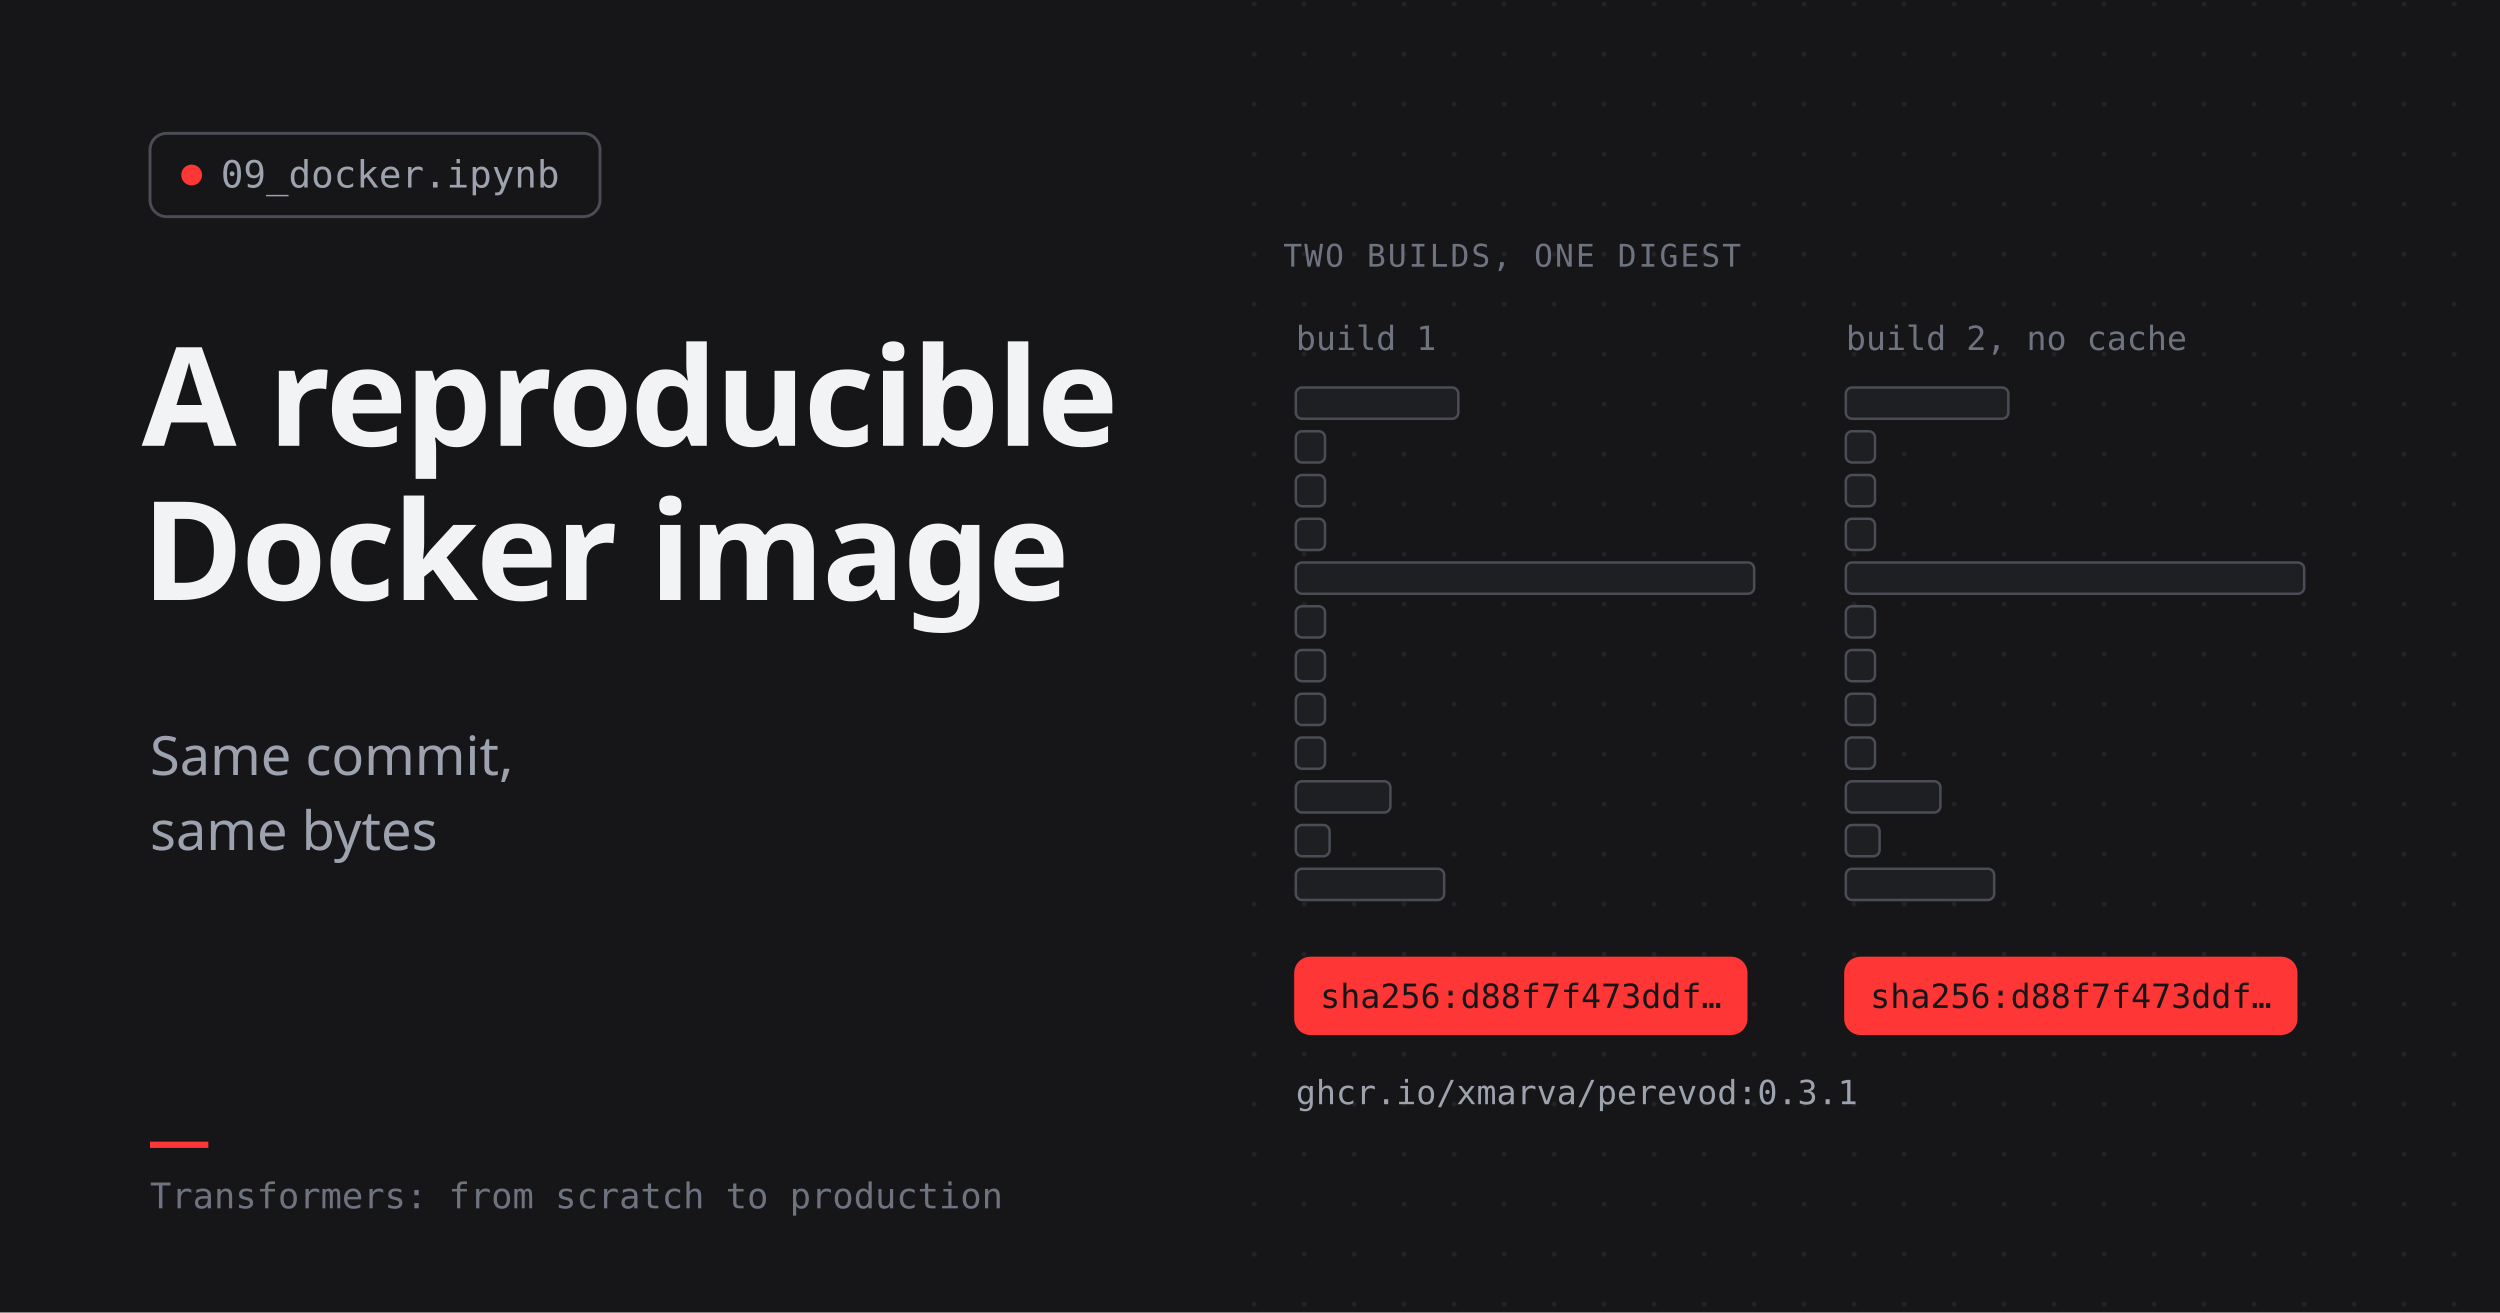
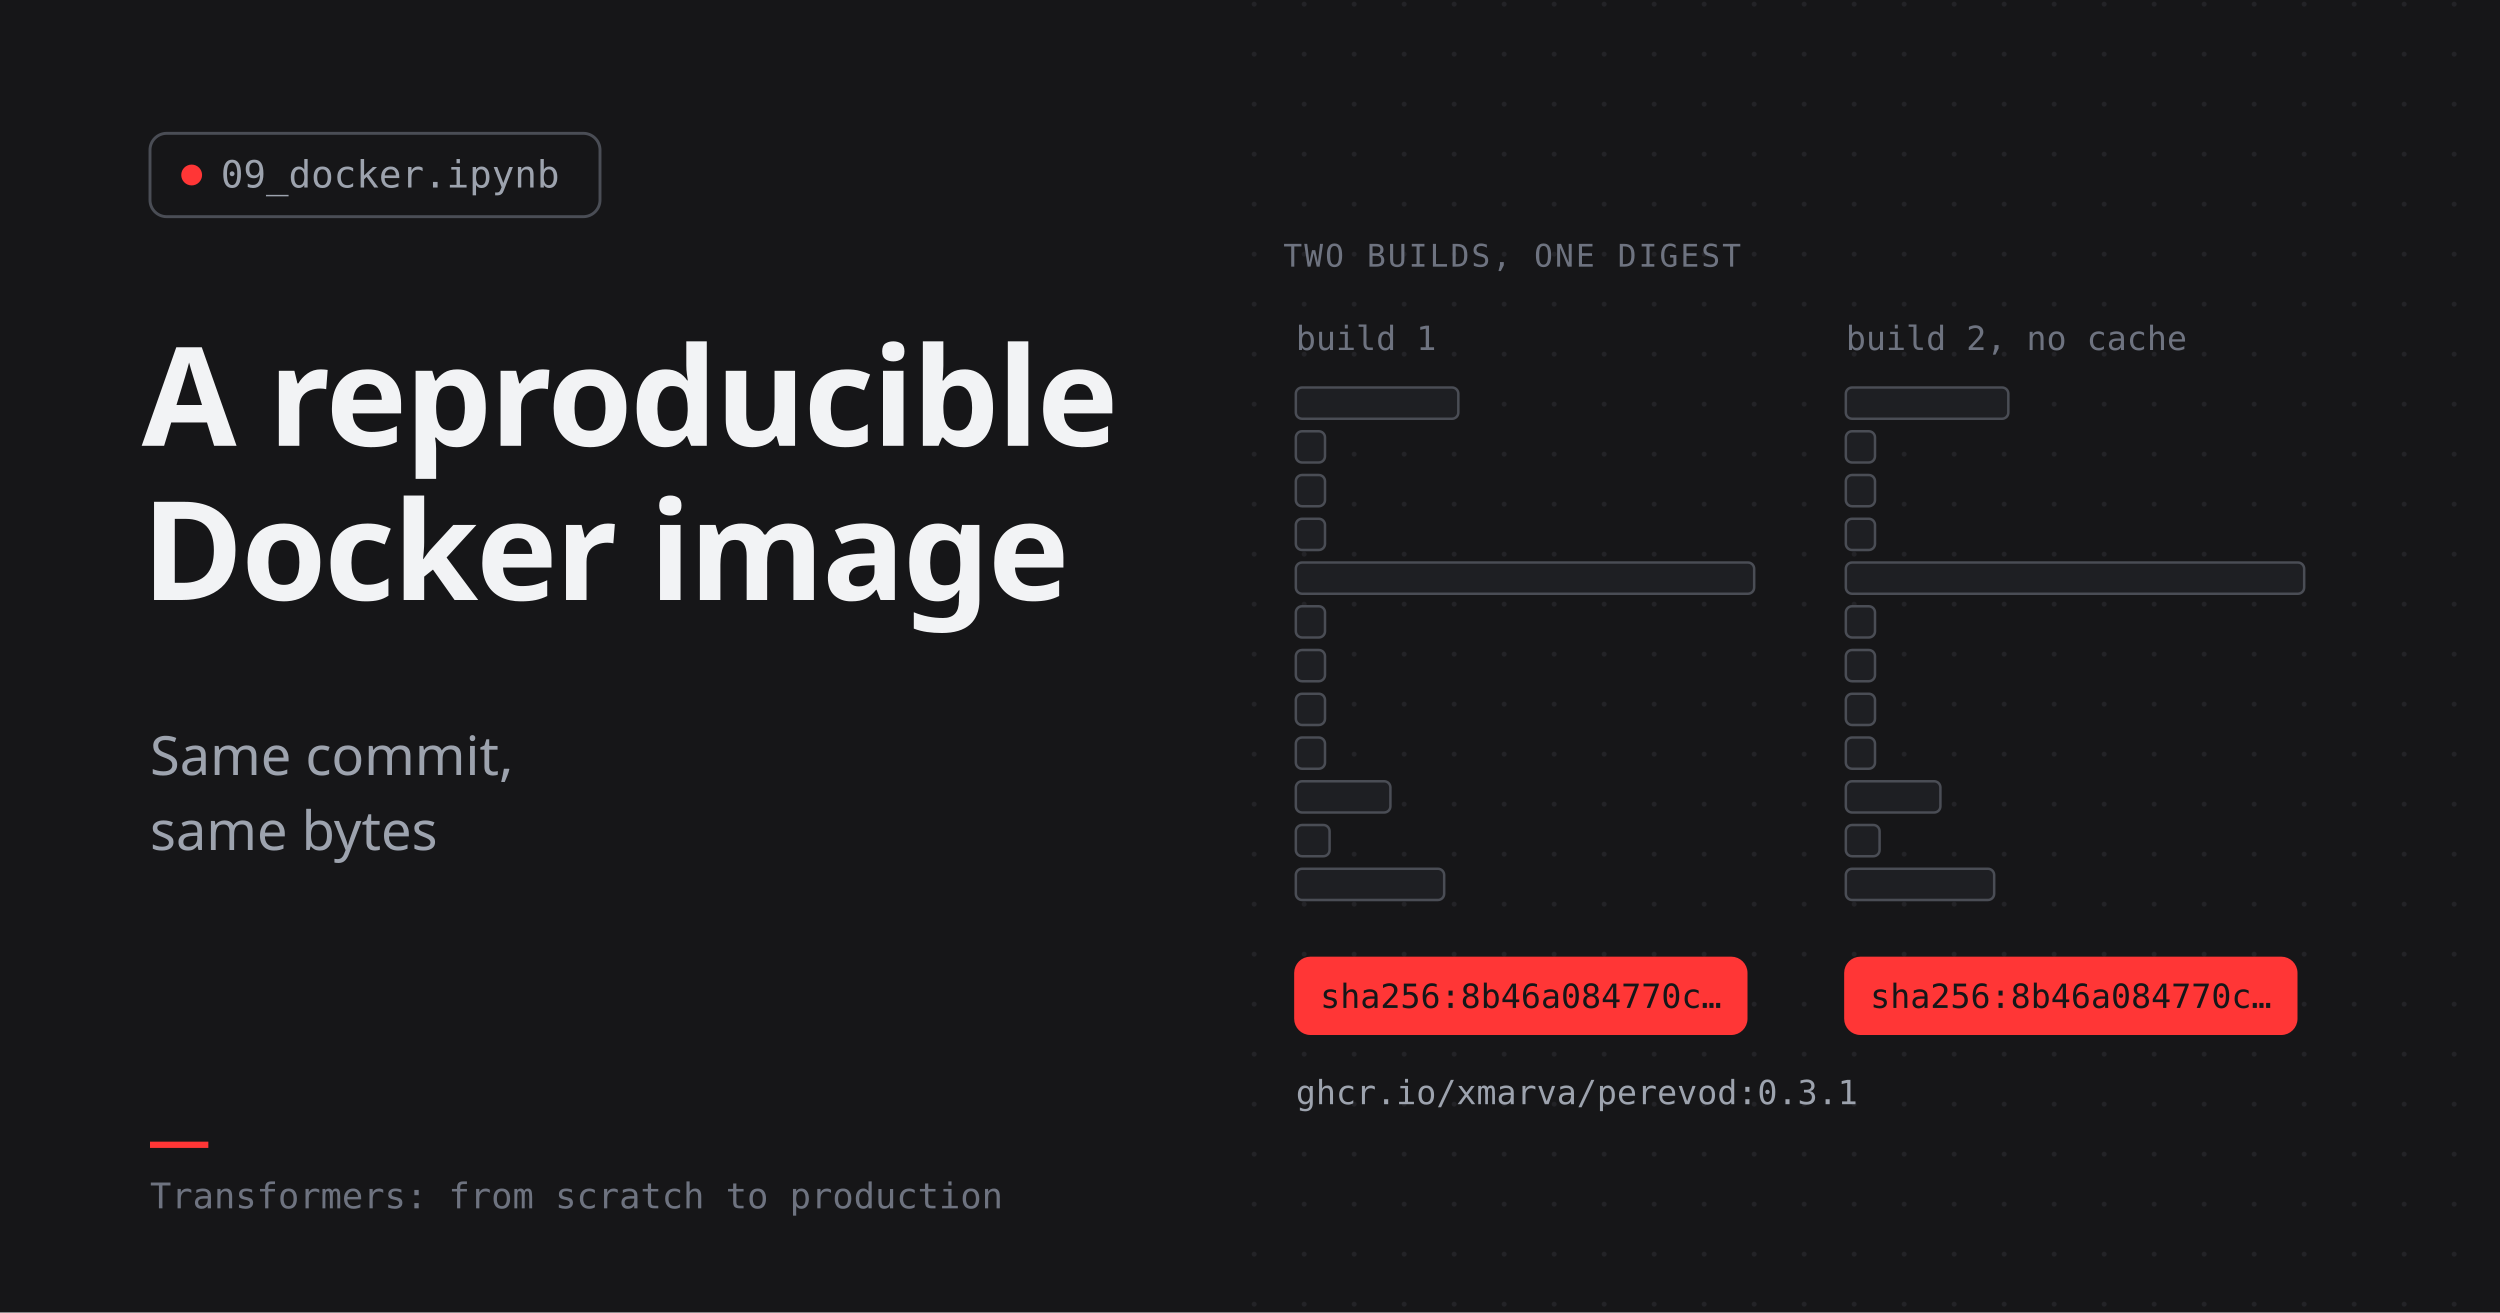
<svg xmlns="http://www.w3.org/2000/svg" viewBox="0 0 1200 630" width="1200" height="630">
  <defs>
    <pattern id="dots" width="24" height="24" patternUnits="userSpaceOnUse">
      <circle cx="2" cy="2" r="1.2" fill="#232327" />
    </pattern>
  </defs>
  <rect width="1200" height="630" fill="#161618" />
  <rect x="600" width="600" height="630" fill="url(#dots)" />
  <rect x="72" y="64" width="216" height="40" rx="8" fill="none" stroke="#4A4D55" stroke-width="1.4" />
  <circle cx="92" cy="84" r="5" fill="#FF3636" />
  <text x="106.0" y="90.0" font-family="'IBM Plex Mono', monospace" font-size="18" font-weight="400" fill="#9DA3AE" text-anchor="start">09_docker.ipynb</text>
  <text x="68.0" y="214.0" font-family="'IBM Plex Sans', sans-serif" font-size="66" font-weight="600" fill="#F2F3F5" text-anchor="start" letter-spacing="-1">A reproducible</text>
  <text x="68.0" y="288.0" font-family="'IBM Plex Sans', sans-serif" font-size="66" font-weight="600" fill="#F2F3F5" text-anchor="start" letter-spacing="-1">Docker image</text>
  <text x="72.0" y="372.0" font-family="'IBM Plex Sans', sans-serif" font-size="26" font-weight="400" fill="#9DA3AE" text-anchor="start">Same commit,</text>
  <text x="72.0" y="408.0" font-family="'IBM Plex Sans', sans-serif" font-size="26" font-weight="400" fill="#9DA3AE" text-anchor="start">same bytes</text>
  <rect x="72" y="548" width="28" height="3" fill="#FF3636" />
  <text x="72.0" y="580.0" font-family="'IBM Plex Mono', monospace" font-size="17" font-weight="400" fill="#6E7380" text-anchor="start">Transformers: from scratch to production</text>
  <text x="616.0" y="128.0" font-family="'IBM Plex Mono', monospace" font-size="15" font-weight="400" fill="#6E7380" text-anchor="start" letter-spacing="1">TWO BUILDS, ONE DIGEST</text>
  <text x="622.0" y="168.0" font-family="'IBM Plex Mono', monospace" font-size="16" font-weight="400" fill="#6E7380" text-anchor="start">build 1</text>
  <rect x="622.0" y="186.0" width="78.0" height="15" rx="3" fill="#1E1F23" stroke="#4A4D55" stroke-width="1.2" />
  <rect x="622.0" y="207.0" width="14.0" height="15" rx="3" fill="#1E1F23" stroke="#4A4D55" stroke-width="1.2" />
  <rect x="622.0" y="228.0" width="14.0" height="15" rx="3" fill="#1E1F23" stroke="#4A4D55" stroke-width="1.2" />
  <rect x="622.0" y="249.0" width="14.0" height="15" rx="3" fill="#1E1F23" stroke="#4A4D55" stroke-width="1.2" />
  <rect x="622.0" y="270.0" width="220.0" height="15" rx="3" fill="#1E1F23" stroke="#4A4D55" stroke-width="1.2" />
  <rect x="622.0" y="291.0" width="14.0" height="15" rx="3" fill="#1E1F23" stroke="#4A4D55" stroke-width="1.2" />
  <rect x="622.0" y="312.0" width="14.0" height="15" rx="3" fill="#1E1F23" stroke="#4A4D55" stroke-width="1.2" />
  <rect x="622.0" y="333.0" width="14.0" height="15" rx="3" fill="#1E1F23" stroke="#4A4D55" stroke-width="1.2" />
  <rect x="622.0" y="354.0" width="14.0" height="15" rx="3" fill="#1E1F23" stroke="#4A4D55" stroke-width="1.2" />
  <rect x="622.0" y="375.0" width="45.4" height="15" rx="3" fill="#1E1F23" stroke="#4A4D55" stroke-width="1.2" />
  <rect x="622.0" y="396.0" width="16.2" height="15" rx="3" fill="#1E1F23" stroke="#4A4D55" stroke-width="1.2" />
  <rect x="622.0" y="417.0" width="71.2" height="15" rx="3" fill="#1E1F23" stroke="#4A4D55" stroke-width="1.2" />
  <text x="886.0" y="168.0" font-family="'IBM Plex Mono', monospace" font-size="16" font-weight="400" fill="#6E7380" text-anchor="start">build 2, no cache</text>
  <rect x="886.0" y="186.0" width="78.0" height="15" rx="3" fill="#1E1F23" stroke="#4A4D55" stroke-width="1.2" />
  <rect x="886.0" y="207.0" width="14.0" height="15" rx="3" fill="#1E1F23" stroke="#4A4D55" stroke-width="1.2" />
  <rect x="886.0" y="228.0" width="14.0" height="15" rx="3" fill="#1E1F23" stroke="#4A4D55" stroke-width="1.2" />
  <rect x="886.0" y="249.0" width="14.0" height="15" rx="3" fill="#1E1F23" stroke="#4A4D55" stroke-width="1.2" />
  <rect x="886.0" y="270.0" width="220.0" height="15" rx="3" fill="#1E1F23" stroke="#4A4D55" stroke-width="1.2" />
  <rect x="886.0" y="291.0" width="14.0" height="15" rx="3" fill="#1E1F23" stroke="#4A4D55" stroke-width="1.2" />
  <rect x="886.0" y="312.0" width="14.0" height="15" rx="3" fill="#1E1F23" stroke="#4A4D55" stroke-width="1.2" />
  <rect x="886.0" y="333.0" width="14.0" height="15" rx="3" fill="#1E1F23" stroke="#4A4D55" stroke-width="1.2" />
  <rect x="886.0" y="354.0" width="14.0" height="15" rx="3" fill="#1E1F23" stroke="#4A4D55" stroke-width="1.2" />
  <rect x="886.0" y="375.0" width="45.4" height="15" rx="3" fill="#1E1F23" stroke="#4A4D55" stroke-width="1.2" />
  <rect x="886.0" y="396.0" width="16.2" height="15" rx="3" fill="#1E1F23" stroke="#4A4D55" stroke-width="1.2" />
  <rect x="886.0" y="417.0" width="71.2" height="15" rx="3" fill="#1E1F23" stroke="#4A4D55" stroke-width="1.2" />
  <rect x="622.0" y="460.0" width="216" height="36" rx="7" fill="#FF3636" stroke="#FF3636" stroke-width="1.6" />
-   <text x="730.0" y="483.8" font-family="'IBM Plex Mono', monospace" font-size="16" font-weight="500" fill="#161618" text-anchor="middle">sha256:d88f7f473ddf…</text>
+   <text x="730.0" y="483.8" font-family="'IBM Plex Mono', monospace" font-size="16" font-weight="500" fill="#161618" text-anchor="middle">sha256:8b46a084770c…</text>
  <rect x="886.0" y="460.0" width="216" height="36" rx="7" fill="#FF3636" stroke="#FF3636" stroke-width="1.6" />
-   <text x="994.0" y="483.8" font-family="'IBM Plex Mono', monospace" font-size="16" font-weight="500" fill="#161618" text-anchor="middle">sha256:d88f7f473ddf…</text>
+   <text x="994.0" y="483.8" font-family="'IBM Plex Mono', monospace" font-size="16" font-weight="500" fill="#161618" text-anchor="middle">sha256:8b46a084770c…</text>
  <text x="622.0" y="530.0" font-family="'IBM Plex Mono', monospace" font-size="16" font-weight="400" fill="#9DA3AE" text-anchor="start">ghcr.io/xmarva/perevod:0.3.1</text>
</svg>
